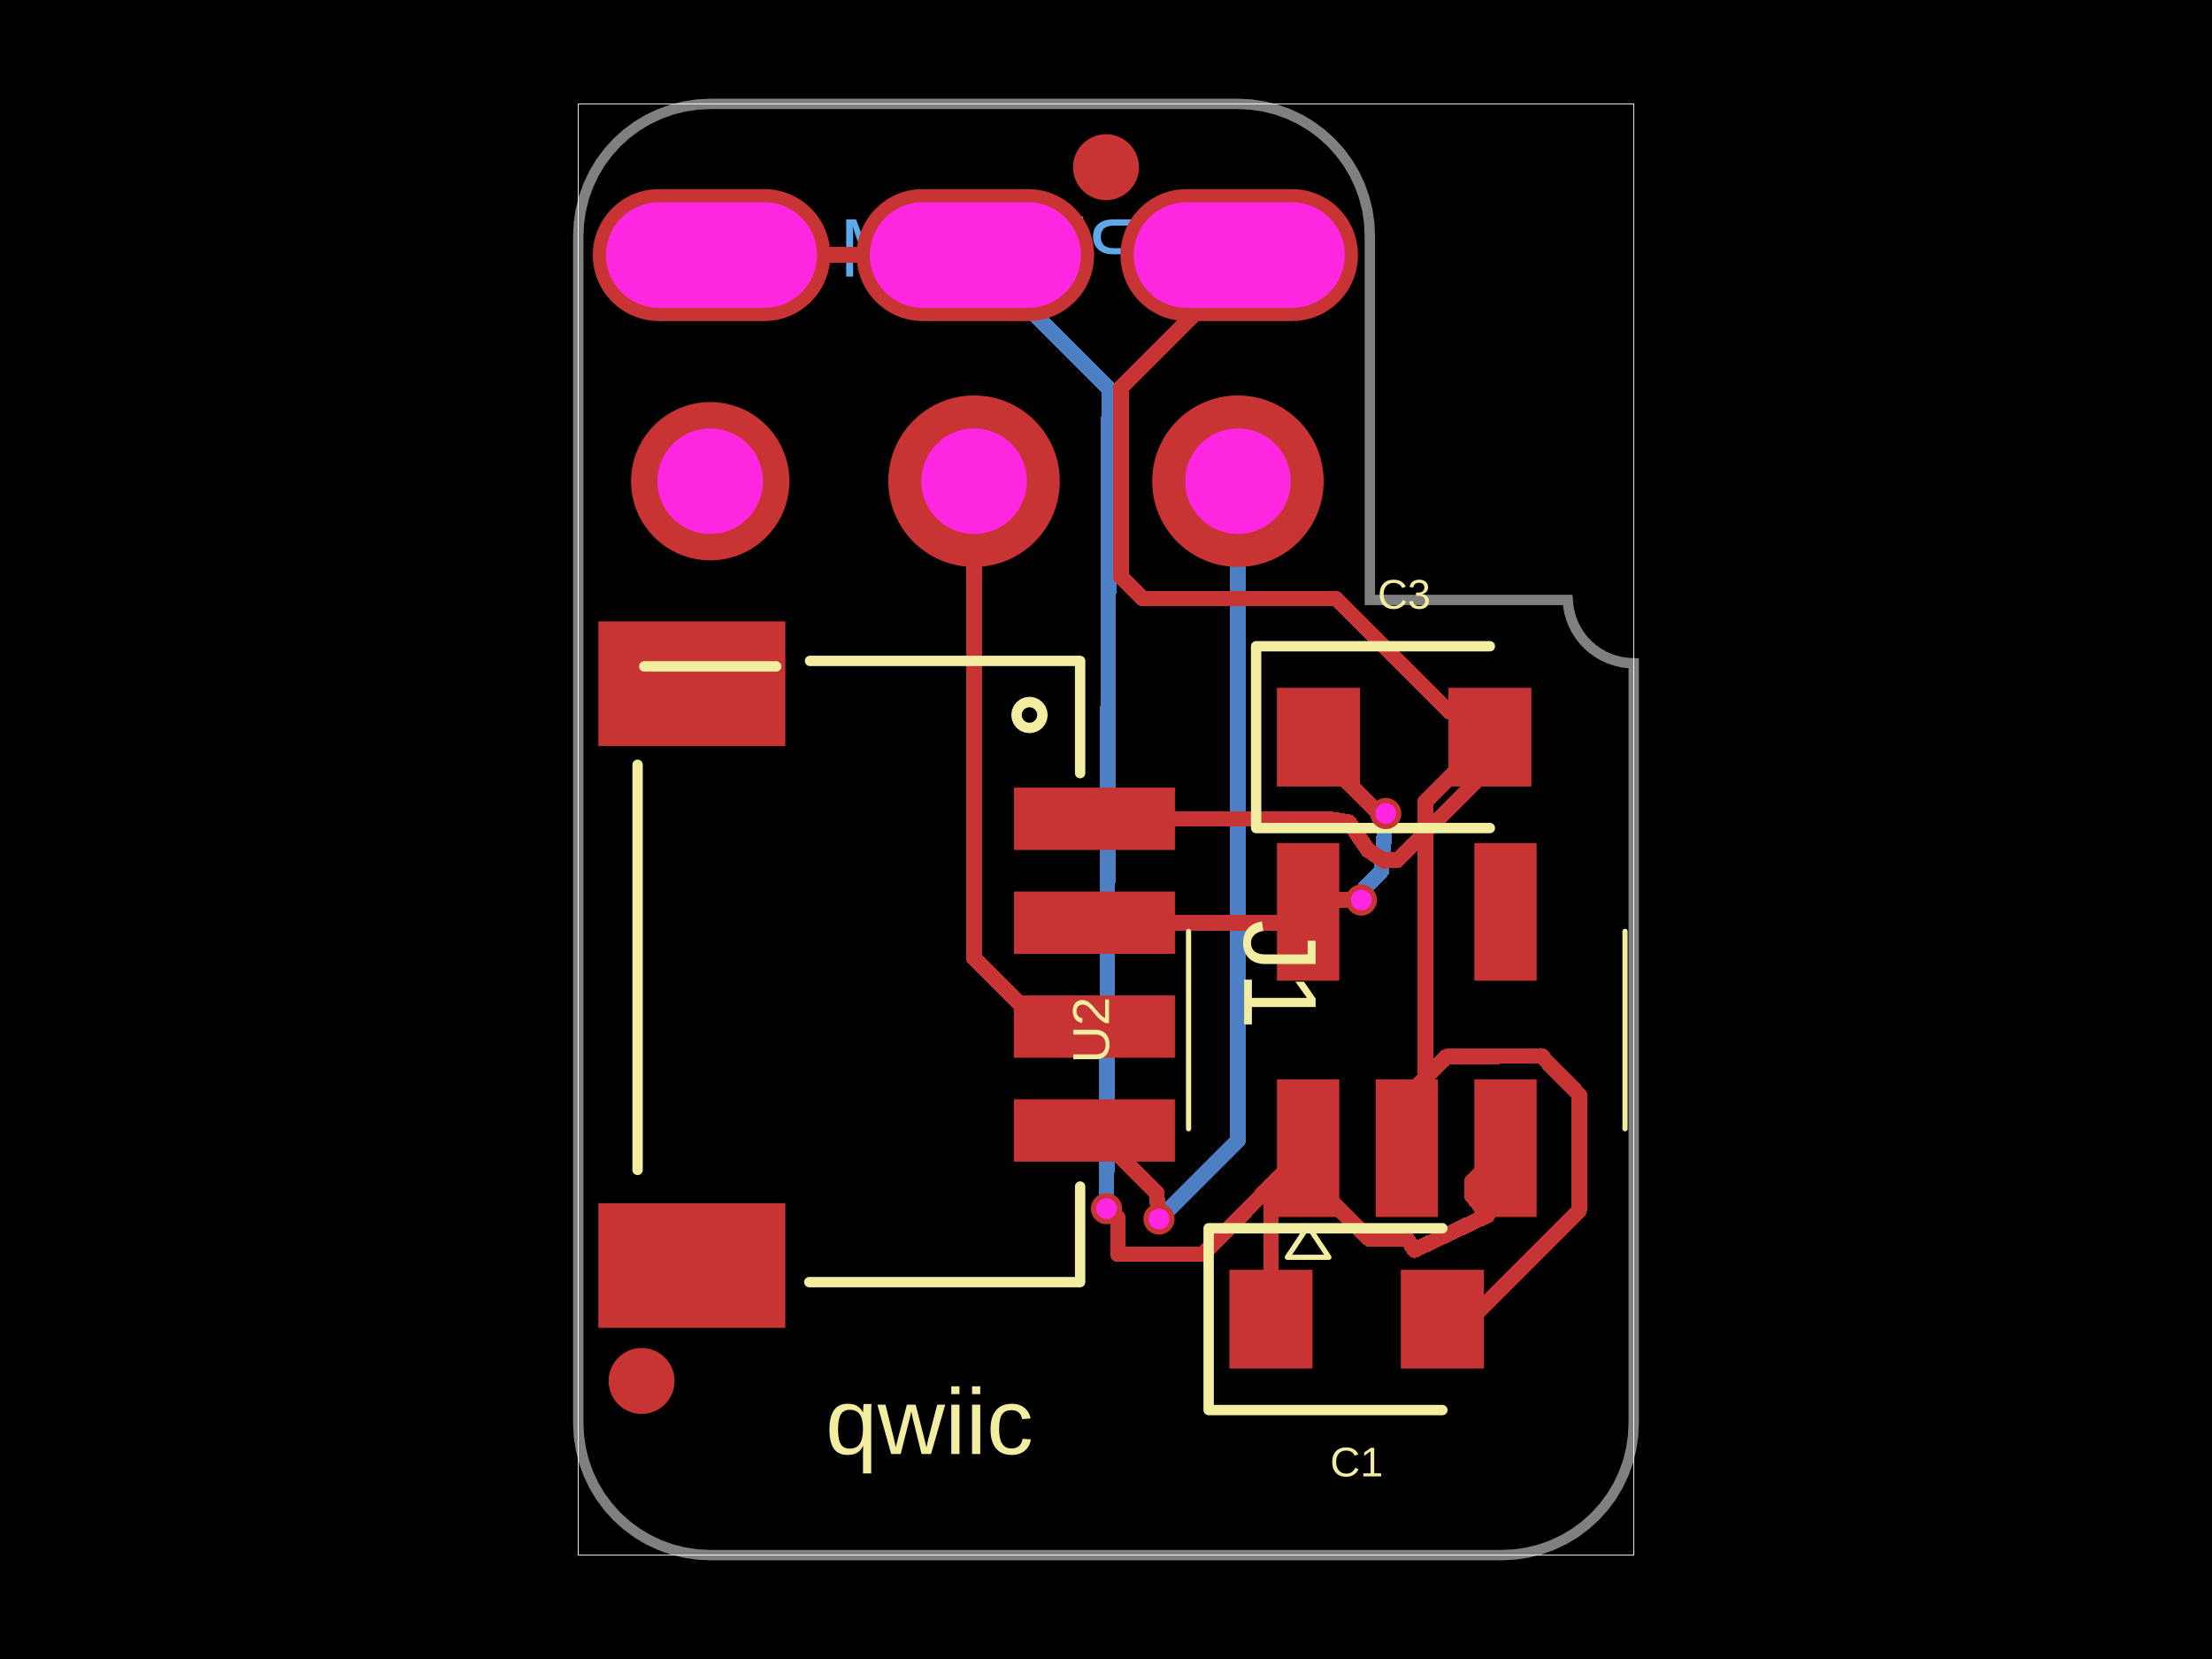
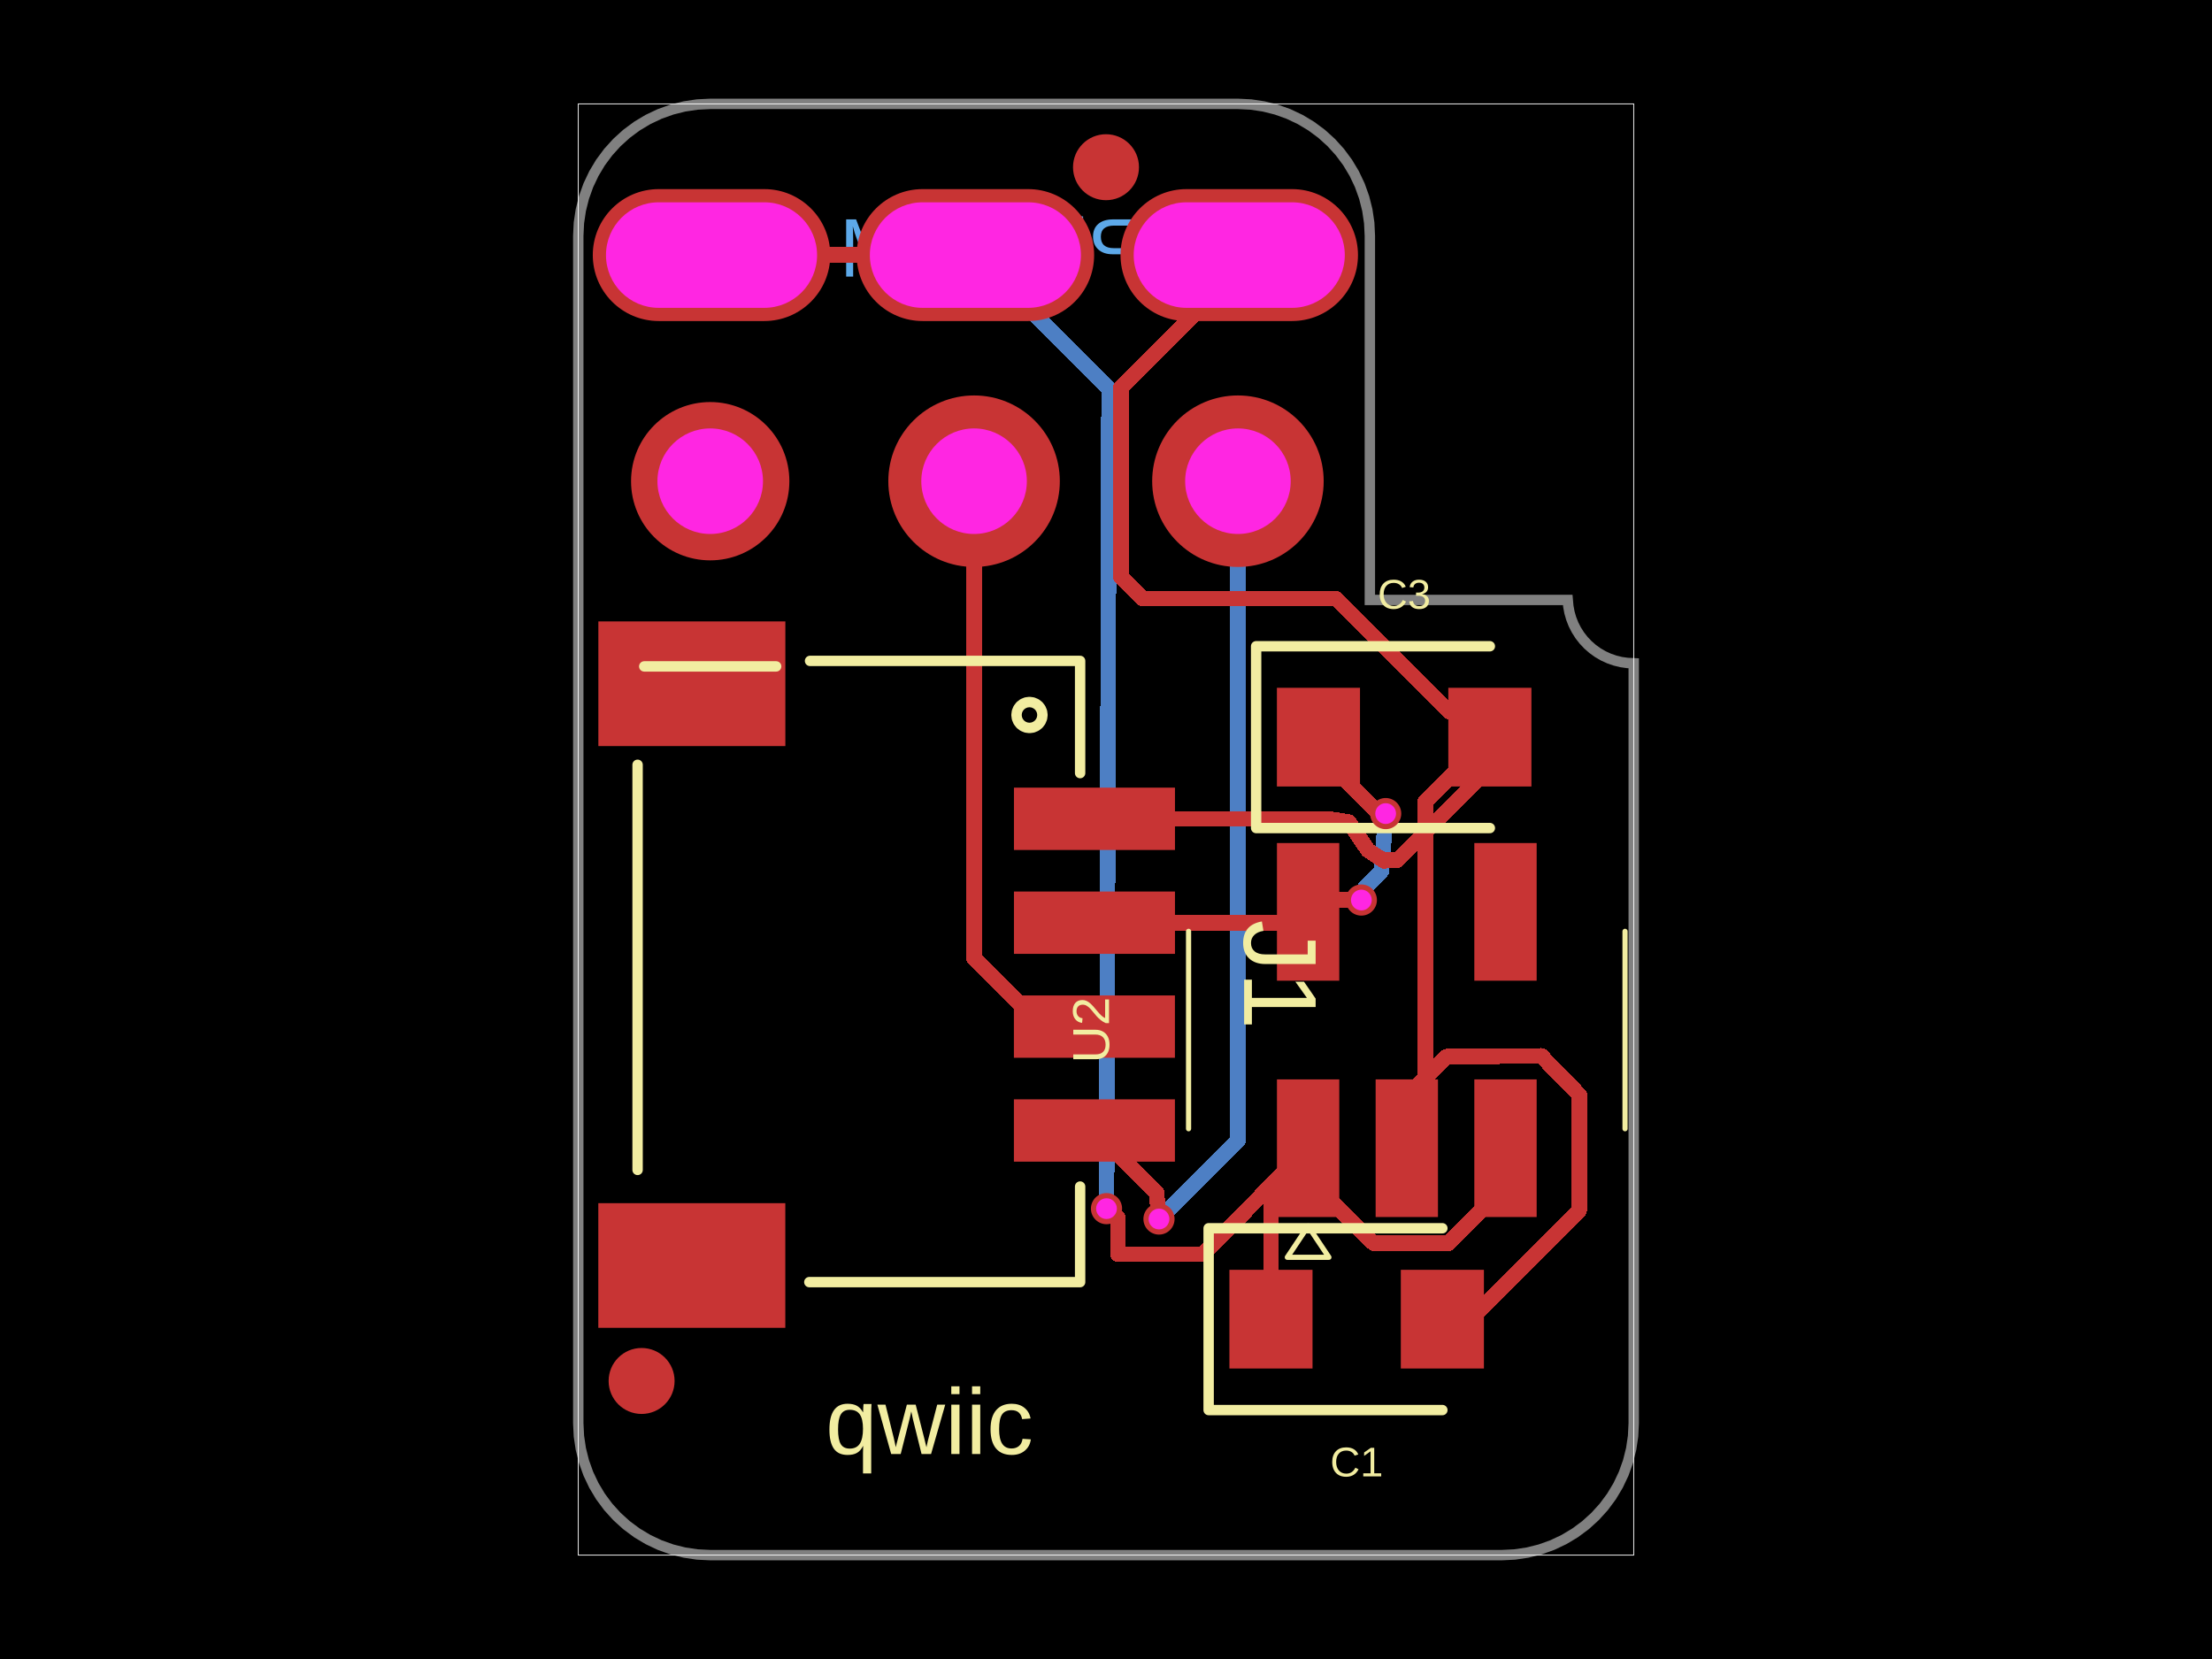
<svg xmlns="http://www.w3.org/2000/svg" width="800" height="600">
  <style />
  <rect class="boundary" x="0" y="0" fill="#000" width="800" height="600" data-type="pcb_background" data-pcb-layer="global" />
  <rect class="pcb-boundary" fill="none" stroke="#fff" stroke-width="0.3" x="209.142" y="37.57" width="381.716" height="524.859" data-type="pcb_boundary" data-pcb-layer="global" />
  <path class="pcb-board" d="M 543.143 562.43 L 256.857 562.43 L 252.18 562.2 L 247.548 561.513 L 243.006 560.375 L 238.597 558.798 L 234.364 556.795 L 230.348 554.388 L 226.587 551.599 L 223.117 548.454 L 219.973 544.985 L 217.183 541.224 L 214.776 537.208 L 212.774 532.975 L 211.197 528.566 L 210.059 524.024 L 209.372 519.392 L 209.142 514.715 L 209.142 85.285 L 209.372 80.608 L 210.059 75.976 L 211.197 71.434 L 212.774 67.025 L 214.776 62.792 L 217.183 58.776 L 219.973 55.015 L 223.117 51.546 L 226.587 48.401 L 230.348 45.612 L 234.364 43.205 L 238.597 41.202 L 243.006 39.625 L 247.548 38.487 L 252.18 37.8 L 256.857 37.57 L 447.714 37.57 L 452.391 37.8 L 457.023 38.487 L 461.565 39.625 L 465.974 41.202 L 470.207 43.205 L 474.223 45.612 L 477.984 48.401 L 481.454 51.546 L 484.598 55.015 L 487.388 58.776 L 489.795 62.792 L 491.797 67.025 L 493.374 71.434 L 494.512 75.976 L 495.199 80.608 L 495.429 85.285 L 495.429 216.977 L 567.001 216.977 L 567.201 219.251 L 567.618 221.495 L 568.247 223.69 L 569.083 225.814 L 570.119 227.848 L 571.344 229.775 L 572.748 231.575 L 574.317 233.233 L 576.037 234.733 L 577.894 236.062 L 579.868 237.208 L 581.943 238.159 L 584.1 238.908 L 586.318 239.448 L 588.578 239.772 L 590.858 239.88 L 590.858 514.715 L 590.628 519.392 L 589.941 524.024 L 588.803 528.566 L 587.226 532.975 L 585.224 537.208 L 582.817 541.224 L 580.027 544.985 L 576.883 548.454 L 573.413 551.599 L 569.652 554.388 L 565.636 556.795 L 561.403 558.798 L 556.994 560.375 L 552.452 561.513 L 547.82 562.2 L 543.143 562.43 Z" fill="none" stroke="rgba(255, 255, 255, 0.5)" stroke-width="3.757" data-type="pcb_board" data-pcb-layer="board" />
  <path class="pcb-trace" stroke="rgb(77, 127, 196)" fill="none" d="M 492.348 325.51 L 493.655 324.204" stroke-width="5.636" stroke-linecap="round" stroke-linejoin="round" shape-rendering="crispEdges" data-type="pcb_trace" data-pcb-layer="bottom" />
  <path class="pcb-trace" stroke="rgb(77, 127, 196)" fill="none" d="M 493.655 324.204 L 493.655 320.95" stroke-width="5.636" stroke-linecap="round" stroke-linejoin="round" shape-rendering="crispEdges" data-type="pcb_trace" data-pcb-layer="bottom" />
  <path class="pcb-trace" stroke="rgb(77, 127, 196)" fill="none" d="M 493.655 320.95 L 499.674 314.93" stroke-width="5.636" stroke-linecap="round" stroke-linejoin="round" shape-rendering="crispEdges" data-type="pcb_trace" data-pcb-layer="bottom" />
-   <path class="pcb-trace" stroke="rgb(77, 127, 196)" fill="none" d="M 499.674 314.93 L 501.186 294.215" stroke-width="5.636" stroke-linecap="round" stroke-linejoin="round" shape-rendering="crispEdges" data-type="pcb_trace" data-pcb-layer="bottom" />
+   <path class="pcb-trace" stroke="rgb(77, 127, 196)" fill="none" d="M 499.674 314.93 L 501.145 294.244" stroke-width="5.636" stroke-linecap="round" stroke-linejoin="round" shape-rendering="crispEdges" data-type="pcb_trace" data-pcb-layer="bottom" />
  <path class="pcb-trace" stroke="rgb(77, 127, 196)" fill="none" d="M 447.714 174.034 L 447.714 412.563" stroke-width="5.636" stroke-linecap="round" stroke-linejoin="round" shape-rendering="crispEdges" data-type="pcb_trace" data-pcb-layer="bottom" />
  <path class="pcb-trace" stroke="rgb(77, 127, 196)" fill="none" d="M 447.714 412.563 L 421.978 438.3" stroke-width="5.636" stroke-linecap="round" stroke-linejoin="round" shape-rendering="crispEdges" data-type="pcb_trace" data-pcb-layer="bottom" />
  <path class="pcb-trace" stroke="rgb(77, 127, 196)" fill="none" d="M 421.978 438.3 L 421.111 438.3" stroke-width="5.636" stroke-linecap="round" stroke-linejoin="round" shape-rendering="crispEdges" data-type="pcb_trace" data-pcb-layer="bottom" />
  <path class="pcb-trace" stroke="rgb(77, 127, 196)" fill="none" d="M 421.111 438.3 L 419.165 440.872" stroke-width="5.636" stroke-linecap="round" stroke-linejoin="round" shape-rendering="crispEdges" data-type="pcb_trace" data-pcb-layer="bottom" />
  <path class="pcb-trace" stroke="rgb(77, 127, 196)" fill="none" d="M 352.763 92.25 L 401.09 140.551" stroke-width="5.636" stroke-linecap="round" stroke-linejoin="round" shape-rendering="crispEdges" data-type="pcb_trace" data-pcb-layer="bottom" />
  <path class="pcb-trace" stroke="rgb(77, 127, 196)" fill="none" d="M 401.09 140.551 L 400.184 437.119" stroke-width="5.636" stroke-linecap="round" stroke-linejoin="round" shape-rendering="crispEdges" data-type="pcb_trace" data-pcb-layer="bottom" />
  <text x="0" y="0" dx="0" dy="0" fill="#5da9e9" font-family="Arial, sans-serif" font-size="30.056" text-anchor="middle" dominant-baseline="central" transform="matrix(-1,0,0,1,358.6725,89.60551)" class="pcb-silkscreen-text pcb-silkscreen-bottom" data-pcb-silkscreen-text-id="pcb_silkscreen_text_5" stroke="none" data-type="pcb_silkscreen_text" data-pcb-layer="bottom">Pi SHIM</text>
  <rect class="pcb-pad" fill="rgb(200, 52, 52)" x="366.709" y="322.434" width="58.235" height="22.542" data-type="pcb_smtpad" data-pcb-layer="top" data-pad-name="J1.VCC" data-pad-net-name="V3_3" />
  <rect class="pcb-pad" fill="rgb(200, 52, 52)" x="366.709" y="284.864" width="58.235" height="22.542" data-type="pcb_smtpad" data-pcb-layer="top" data-pad-name="J1.GND" data-pad-net-name="GND" />
  <rect class="pcb-pad" fill="rgb(200, 52, 52)" x="366.69" y="397.585" width="58.235" height="22.542" data-type="pcb_smtpad" data-pcb-layer="top" data-pad-name="J1.SCL" data-pad-net-name="SCL" />
  <rect class="pcb-pad" fill="rgb(200, 52, 52)" x="366.69" y="360.014" width="58.235" height="22.542" data-type="pcb_smtpad" data-pcb-layer="top" data-pad-name="J1.SDA" data-pad-net-name="SDA" />
  <rect class="pcb-pad" fill="rgb(200, 52, 52)" x="216.408" y="224.743" width="67.627" height="45.084" data-type="pcb_smtpad" data-pcb-layer="top" data-pad-name="J1.NC2" />
  <rect class="pcb-pad" fill="rgb(200, 52, 52)" x="216.389" y="435.145" width="67.627" height="45.084" data-type="pcb_smtpad" data-pcb-layer="top" data-pad-name="J1.NC1" />
  <rect class="pcb-pad" fill="rgb(200, 52, 52)" x="461.826" y="390.372" width="22.542" height="49.781" data-type="pcb_smtpad" data-pcb-layer="top" data-pad-name="U2.IN" data-pad-net-name="V5" />
  <rect class="pcb-pad" fill="rgb(200, 52, 52)" x="497.518" y="390.372" width="22.542" height="49.781" data-type="pcb_smtpad" data-pcb-layer="top" data-pad-name="U2.GND" data-pad-net-name="GND" />
  <rect class="pcb-pad" fill="rgb(200, 52, 52)" x="533.21" y="390.372" width="22.542" height="49.781" data-type="pcb_smtpad" data-pcb-layer="top" data-pad-name="U2.EN" data-pad-net-name="V5" />
  <rect class="pcb-pad" fill="rgb(200, 52, 52)" x="533.21" y="304.899" width="22.542" height="49.781" data-type="pcb_smtpad" data-pcb-layer="top" data-pad-name="U2.NC" />
  <rect class="pcb-pad" fill="rgb(200, 52, 52)" x="461.826" y="304.899" width="22.542" height="49.781" data-type="pcb_smtpad" data-pcb-layer="top" data-pad-name="U2.OUT" data-pad-net-name="V3_3" />
  <rect class="pcb-pad" fill="rgb(200, 52, 52)" x="444.634" y="459.246" width="30.056" height="35.692" data-type="pcb_smtpad" data-pcb-layer="top" data-pad-name="C1.pin1" data-pad-net-name="V5" />
  <rect class="pcb-pad" fill="rgb(200, 52, 52)" x="506.625" y="459.246" width="30.056" height="35.692" data-type="pcb_smtpad" data-pcb-layer="top" data-pad-name="C1.pin2" data-pad-net-name="GND" />
  <rect class="pcb-pad" fill="rgb(200, 52, 52)" x="461.811" y="248.754" width="30.056" height="35.692" data-type="pcb_smtpad" data-pcb-layer="top" data-pad-name="C3.pin1" data-pad-net-name="V3_3" />
  <rect class="pcb-pad" fill="rgb(200, 52, 52)" x="523.802" y="248.754" width="30.056" height="35.692" data-type="pcb_smtpad" data-pcb-layer="top" data-pad-name="C3.pin2" data-pad-net-name="GND" />
  <circle class="pcb-pad" fill="rgb(200, 52, 52)" cx="400" cy="60.473" r="11.929" data-type="pcb_smtpad" data-pcb-layer="top" />
  <circle class="pcb-pad" fill="rgb(200, 52, 52)" cx="232.045" cy="499.446" r="11.929" data-type="pcb_smtpad" data-pcb-layer="top" />
  <path class="pcb-trace" stroke="rgb(200, 52, 52)" fill="none" d="M 473.097 329.79 L 477.395 325.51" stroke-width="5.636" stroke-linecap="round" stroke-linejoin="round" shape-rendering="crispEdges" data-type="pcb_trace" data-pcb-layer="top" />
  <path class="pcb-trace" stroke="rgb(200, 52, 52)" fill="none" d="M 477.395 325.51 L 492.348 325.51" stroke-width="5.636" stroke-linecap="round" stroke-linejoin="round" shape-rendering="crispEdges" data-type="pcb_trace" data-pcb-layer="top" />
-   <path class="pcb-trace" stroke="rgb(200, 52, 52)" fill="none" d="M 501.186 294.215 L 499.37 294.74" stroke-width="5.636" stroke-linecap="round" stroke-linejoin="round" shape-rendering="crispEdges" data-type="pcb_trace" data-pcb-layer="top" />
-   <path class="pcb-trace" stroke="rgb(200, 52, 52)" fill="none" d="M 499.37 294.74 L 476.872 272.436" stroke-width="5.636" stroke-linecap="round" stroke-linejoin="round" shape-rendering="crispEdges" data-type="pcb_trace" data-pcb-layer="top" />
-   <path class="pcb-trace" stroke="rgb(200, 52, 52)" fill="none" d="M 476.872 272.436 L 476.839 266.6" stroke-width="5.636" stroke-linecap="round" stroke-linejoin="round" shape-rendering="crispEdges" data-type="pcb_trace" data-pcb-layer="top" />
+   <path class="pcb-trace" stroke="rgb(200, 52, 52)" fill="none" d="M 501.145 294.244 L 499.33 294.781" stroke-width="5.636" stroke-linecap="round" stroke-linejoin="round" shape-rendering="crispEdges" data-type="pcb_trace" data-pcb-layer="top" />
+   <path class="pcb-trace" stroke="rgb(200, 52, 52)" fill="none" d="M 499.33 294.781 L 476.862 272.446" stroke-width="5.636" stroke-linecap="round" stroke-linejoin="round" shape-rendering="crispEdges" data-type="pcb_trace" data-pcb-layer="top" />
+   <path class="pcb-trace" stroke="rgb(200, 52, 52)" fill="none" d="M 476.862 272.446 L 476.839 266.6" stroke-width="5.636" stroke-linecap="round" stroke-linejoin="round" shape-rendering="crispEdges" data-type="pcb_trace" data-pcb-layer="top" />
  <path class="pcb-trace" stroke="rgb(200, 52, 52)" fill="none" d="M 395.827 333.705 L 469.2 333.705" stroke-width="5.636" stroke-linecap="round" stroke-linejoin="round" shape-rendering="crispEdges" data-type="pcb_trace" data-pcb-layer="top" />
  <path class="pcb-trace" stroke="rgb(200, 52, 52)" fill="none" d="M 469.2 333.705 L 473.097 329.79" stroke-width="5.636" stroke-linecap="round" stroke-linejoin="round" shape-rendering="crispEdges" data-type="pcb_trace" data-pcb-layer="top" />
  <path class="pcb-trace" stroke="rgb(200, 52, 52)" fill="none" d="M 508.789 415.262 L 508.804 415.266" stroke-width="5.636" stroke-linecap="round" stroke-linejoin="round" shape-rendering="crispEdges" data-type="pcb_trace" data-pcb-layer="top" />
  <path class="pcb-trace" stroke="rgb(200, 52, 52)" fill="none" d="M 508.804 415.266 L 508.804 396.567" stroke-width="5.636" stroke-linecap="round" stroke-linejoin="round" shape-rendering="crispEdges" data-type="pcb_trace" data-pcb-layer="top" />
  <path class="pcb-trace" stroke="rgb(200, 52, 52)" fill="none" d="M 508.804 396.567 L 523.23 382.141" stroke-width="5.636" stroke-linecap="round" stroke-linejoin="round" shape-rendering="crispEdges" data-type="pcb_trace" data-pcb-layer="top" />
  <path class="pcb-trace" stroke="rgb(200, 52, 52)" fill="none" d="M 523.23 382.141 L 557.425 381.854" stroke-width="5.636" stroke-linecap="round" stroke-linejoin="round" shape-rendering="crispEdges" data-type="pcb_trace" data-pcb-layer="top" />
  <path class="pcb-trace" stroke="rgb(200, 52, 52)" fill="none" d="M 557.425 381.854 L 571.215 396.032" stroke-width="5.636" stroke-linecap="round" stroke-linejoin="round" shape-rendering="crispEdges" data-type="pcb_trace" data-pcb-layer="top" />
  <path class="pcb-trace" stroke="rgb(200, 52, 52)" fill="none" d="M 571.215 396.032 L 571.12 437.795" stroke-width="5.636" stroke-linecap="round" stroke-linejoin="round" shape-rendering="crispEdges" data-type="pcb_trace" data-pcb-layer="top" />
  <path class="pcb-trace" stroke="rgb(200, 52, 52)" fill="none" d="M 571.12 437.795 L 531.823 477.092" stroke-width="5.636" stroke-linecap="round" stroke-linejoin="round" shape-rendering="crispEdges" data-type="pcb_trace" data-pcb-layer="top" />
  <path class="pcb-trace" stroke="rgb(200, 52, 52)" fill="none" d="M 531.823 477.092 L 521.653 477.092" stroke-width="5.636" stroke-linecap="round" stroke-linejoin="round" shape-rendering="crispEdges" data-type="pcb_trace" data-pcb-layer="top" />
  <path class="pcb-trace" stroke="rgb(200, 52, 52)" fill="none" d="M 395.827 296.135 L 480.36 296.135" stroke-width="5.636" stroke-linecap="round" stroke-linejoin="round" shape-rendering="crispEdges" data-type="pcb_trace" data-pcb-layer="top" />
-   <path class="pcb-trace" stroke="rgb(200, 52, 52)" fill="none" d="M 480.36 296.135 L 487.814 297.303" stroke-width="5.636" stroke-linecap="round" stroke-linejoin="round" shape-rendering="crispEdges" data-type="pcb_trace" data-pcb-layer="top" />
-   <path class="pcb-trace" stroke="rgb(200, 52, 52)" fill="none" d="M 487.814 297.303 L 494.792 307.476" stroke-width="5.636" stroke-linecap="round" stroke-linejoin="round" shape-rendering="crispEdges" data-type="pcb_trace" data-pcb-layer="top" />
-   <path class="pcb-trace" stroke="rgb(200, 52, 52)" fill="none" d="M 494.792 307.476 L 500.614 311.346" stroke-width="5.636" stroke-linecap="round" stroke-linejoin="round" shape-rendering="crispEdges" data-type="pcb_trace" data-pcb-layer="top" />
+   <path class="pcb-trace" stroke="rgb(200, 52, 52)" fill="none" d="M 480.36 296.135 L 487.794 297.301" stroke-width="5.636" stroke-linecap="round" stroke-linejoin="round" shape-rendering="crispEdges" data-type="pcb_trace" data-pcb-layer="top" />
+   <path class="pcb-trace" stroke="rgb(200, 52, 52)" fill="none" d="M 487.794 297.301 L 494.757 307.5" stroke-width="5.636" stroke-linecap="round" stroke-linejoin="round" shape-rendering="crispEdges" data-type="pcb_trace" data-pcb-layer="top" />
+   <path class="pcb-trace" stroke="rgb(200, 52, 52)" fill="none" d="M 494.757 307.5 L 500.614 311.346" stroke-width="5.636" stroke-linecap="round" stroke-linejoin="round" shape-rendering="crispEdges" data-type="pcb_trace" data-pcb-layer="top" />
  <path class="pcb-trace" stroke="rgb(200, 52, 52)" fill="none" d="M 500.614 311.346 L 500.122 311.099" stroke-width="5.636" stroke-linecap="round" stroke-linejoin="round" shape-rendering="crispEdges" data-type="pcb_trace" data-pcb-layer="top" />
  <path class="pcb-trace" stroke="rgb(200, 52, 52)" fill="none" d="M 500.122 311.099 L 505.383 311.099" stroke-width="5.636" stroke-linecap="round" stroke-linejoin="round" shape-rendering="crispEdges" data-type="pcb_trace" data-pcb-layer="top" />
  <path class="pcb-trace" stroke="rgb(200, 52, 52)" fill="none" d="M 505.383 311.099 L 535.199 281.283" stroke-width="5.636" stroke-linecap="round" stroke-linejoin="round" shape-rendering="crispEdges" data-type="pcb_trace" data-pcb-layer="top" />
  <path class="pcb-trace" stroke="rgb(200, 52, 52)" fill="none" d="M 535.199 281.283 L 535.199 270.231" stroke-width="5.636" stroke-linecap="round" stroke-linejoin="round" shape-rendering="crispEdges" data-type="pcb_trace" data-pcb-layer="top" />
  <path class="pcb-trace" stroke="rgb(200, 52, 52)" fill="none" d="M 535.199 270.231 L 538.83 266.6" stroke-width="5.636" stroke-linecap="round" stroke-linejoin="round" shape-rendering="crispEdges" data-type="pcb_trace" data-pcb-layer="top" />
  <path class="pcb-trace" stroke="rgb(200, 52, 52)" fill="none" d="M 508.789 415.262 L 515.44 408.63" stroke-width="5.636" stroke-linecap="round" stroke-linejoin="round" shape-rendering="crispEdges" data-type="pcb_trace" data-pcb-layer="top" />
  <path class="pcb-trace" stroke="rgb(200, 52, 52)" fill="none" d="M 515.44 408.63 L 515.44 289.99" stroke-width="5.636" stroke-linecap="round" stroke-linejoin="round" shape-rendering="crispEdges" data-type="pcb_trace" data-pcb-layer="top" />
  <path class="pcb-trace" stroke="rgb(200, 52, 52)" fill="none" d="M 515.44 289.99 L 538.83 266.6" stroke-width="5.636" stroke-linecap="round" stroke-linejoin="round" shape-rendering="crispEdges" data-type="pcb_trace" data-pcb-layer="top" />
  <path class="pcb-trace" stroke="rgb(200, 52, 52)" fill="none" d="M 448.192 92.25 L 448.192 97.425" stroke-width="5.636" stroke-linecap="round" stroke-linejoin="round" shape-rendering="crispEdges" data-type="pcb_trace" data-pcb-layer="top" />
  <path class="pcb-trace" stroke="rgb(200, 52, 52)" fill="none" d="M 448.192 97.425 L 405.367 140.249" stroke-width="5.636" stroke-linecap="round" stroke-linejoin="round" shape-rendering="crispEdges" data-type="pcb_trace" data-pcb-layer="top" />
  <path class="pcb-trace" stroke="rgb(200, 52, 52)" fill="none" d="M 405.367 140.249 L 405.367 208.519" stroke-width="5.636" stroke-linecap="round" stroke-linejoin="round" shape-rendering="crispEdges" data-type="pcb_trace" data-pcb-layer="top" />
  <path class="pcb-trace" stroke="rgb(200, 52, 52)" fill="none" d="M 405.367 208.519 L 413.364 216.515" stroke-width="5.636" stroke-linecap="round" stroke-linejoin="round" shape-rendering="crispEdges" data-type="pcb_trace" data-pcb-layer="top" />
  <path class="pcb-trace" stroke="rgb(200, 52, 52)" fill="none" d="M 413.364 216.515 L 483.225 216.515" stroke-width="5.636" stroke-linecap="round" stroke-linejoin="round" shape-rendering="crispEdges" data-type="pcb_trace" data-pcb-layer="top" />
  <path class="pcb-trace" stroke="rgb(200, 52, 52)" fill="none" d="M 483.225 216.515 L 523.961 257.252" stroke-width="5.636" stroke-linecap="round" stroke-linejoin="round" shape-rendering="crispEdges" data-type="pcb_trace" data-pcb-layer="top" />
  <path class="pcb-trace" stroke="rgb(200, 52, 52)" fill="none" d="M 523.961 257.252 L 529.482 257.252" stroke-width="5.636" stroke-linecap="round" stroke-linejoin="round" shape-rendering="crispEdges" data-type="pcb_trace" data-pcb-layer="top" />
  <path class="pcb-trace" stroke="rgb(200, 52, 52)" fill="none" d="M 529.482 257.252 L 538.83 266.6" stroke-width="5.636" stroke-linecap="round" stroke-linejoin="round" shape-rendering="crispEdges" data-type="pcb_trace" data-pcb-layer="top" />
  <path class="pcb-trace" stroke="rgb(200, 52, 52)" fill="none" d="M 419.165 440.872 L 418.259 431.309" stroke-width="5.636" stroke-linecap="round" stroke-linejoin="round" shape-rendering="crispEdges" data-type="pcb_trace" data-pcb-layer="top" />
  <path class="pcb-trace" stroke="rgb(200, 52, 52)" fill="none" d="M 418.259 431.309 L 395.807 408.856" stroke-width="5.636" stroke-linecap="round" stroke-linejoin="round" shape-rendering="crispEdges" data-type="pcb_trace" data-pcb-layer="top" />
  <path class="pcb-trace" stroke="rgb(200, 52, 52)" fill="none" d="M 352.286 174.034 L 352.286 346.514" stroke-width="5.636" stroke-linecap="round" stroke-linejoin="round" shape-rendering="crispEdges" data-type="pcb_trace" data-pcb-layer="top" />
  <path class="pcb-trace" stroke="rgb(200, 52, 52)" fill="none" d="M 352.286 346.514 L 377.031 371.259" stroke-width="5.636" stroke-linecap="round" stroke-linejoin="round" shape-rendering="crispEdges" data-type="pcb_trace" data-pcb-layer="top" />
  <path class="pcb-trace" stroke="rgb(200, 52, 52)" fill="none" d="M 377.031 371.259 L 395.78 371.259" stroke-width="5.636" stroke-linecap="round" stroke-linejoin="round" shape-rendering="crispEdges" data-type="pcb_trace" data-pcb-layer="top" />
  <path class="pcb-trace" stroke="rgb(200, 52, 52)" fill="none" d="M 395.78 371.259 L 395.807 371.285" stroke-width="5.636" stroke-linecap="round" stroke-linejoin="round" shape-rendering="crispEdges" data-type="pcb_trace" data-pcb-layer="top" />
  <path class="pcb-trace" stroke="rgb(200, 52, 52)" fill="none" d="M 473.097 415.262 L 459.662 428.716" stroke-width="5.636" stroke-linecap="round" stroke-linejoin="round" shape-rendering="crispEdges" data-type="pcb_trace" data-pcb-layer="top" />
  <path class="pcb-trace" stroke="rgb(200, 52, 52)" fill="none" d="M 459.662 428.716 L 459.662 477.092" stroke-width="5.636" stroke-linecap="round" stroke-linejoin="round" shape-rendering="crispEdges" data-type="pcb_trace" data-pcb-layer="top" />
  <path class="pcb-trace" stroke="rgb(200, 52, 52)" fill="none" d="M 473.097 415.262 L 473.097 425.91" stroke-width="5.636" stroke-linecap="round" stroke-linejoin="round" shape-rendering="crispEdges" data-type="pcb_trace" data-pcb-layer="top" />
  <path class="pcb-trace" stroke="rgb(200, 52, 52)" fill="none" d="M 473.097 425.91 L 491.573 444.387" stroke-width="5.636" stroke-linecap="round" stroke-linejoin="round" shape-rendering="crispEdges" data-type="pcb_trace" data-pcb-layer="top" />
-   <path class="pcb-trace" stroke="rgb(200, 52, 52)" fill="none" d="M 491.573 444.387 L 495.3 448.114" stroke-width="5.636" stroke-linecap="round" stroke-linejoin="round" shape-rendering="crispEdges" data-type="pcb_trace" data-pcb-layer="top" />
-   <path class="pcb-trace" stroke="rgb(200, 52, 52)" fill="none" d="M 495.3 448.114 L 508.94 448.114" stroke-width="5.636" stroke-linecap="round" stroke-linejoin="round" shape-rendering="crispEdges" data-type="pcb_trace" data-pcb-layer="top" />
-   <path class="pcb-trace" stroke="rgb(200, 52, 52)" fill="none" d="M 508.94 448.114 L 511.548 452.108" stroke-width="5.636" stroke-linecap="round" stroke-linejoin="round" shape-rendering="crispEdges" data-type="pcb_trace" data-pcb-layer="top" />
-   <path class="pcb-trace" stroke="rgb(200, 52, 52)" fill="none" d="M 511.548 452.108 L 537.995 439.523" stroke-width="5.636" stroke-linecap="round" stroke-linejoin="round" shape-rendering="crispEdges" data-type="pcb_trace" data-pcb-layer="top" />
-   <path class="pcb-trace" stroke="rgb(200, 52, 52)" fill="none" d="M 537.995 439.523 L 532.26 432.327" stroke-width="5.636" stroke-linecap="round" stroke-linejoin="round" shape-rendering="crispEdges" data-type="pcb_trace" data-pcb-layer="top" />
-   <path class="pcb-trace" stroke="rgb(200, 52, 52)" fill="none" d="M 532.26 432.327 L 532.26 427.502" stroke-width="5.636" stroke-linecap="round" stroke-linejoin="round" shape-rendering="crispEdges" data-type="pcb_trace" data-pcb-layer="top" />
-   <path class="pcb-trace" stroke="rgb(200, 52, 52)" fill="none" d="M 532.26 427.502 L 544.481 415.262" stroke-width="5.636" stroke-linecap="round" stroke-linejoin="round" shape-rendering="crispEdges" data-type="pcb_trace" data-pcb-layer="top" />
+   <path class="pcb-trace" stroke="rgb(200, 52, 52)" fill="none" d="M 491.573 444.387 L 496.852 449.666" stroke-width="5.636" stroke-linecap="round" stroke-linejoin="round" shape-rendering="crispEdges" data-type="pcb_trace" data-pcb-layer="top" />
+   <path class="pcb-trace" stroke="rgb(200, 52, 52)" fill="none" d="M 496.852 449.666 L 518.713 449.666" stroke-width="5.636" stroke-linecap="round" stroke-linejoin="round" shape-rendering="crispEdges" data-type="pcb_trace" data-pcb-layer="top" />
+   <path class="pcb-trace" stroke="rgb(200, 52, 52)" fill="none" d="M 518.713 449.666 L 523.88 449.666" stroke-width="5.636" stroke-linecap="round" stroke-linejoin="round" shape-rendering="crispEdges" data-type="pcb_trace" data-pcb-layer="top" />
+   <path class="pcb-trace" stroke="rgb(200, 52, 52)" fill="none" d="M 523.88 449.666 L 541.002 432.544" stroke-width="5.636" stroke-linecap="round" stroke-linejoin="round" shape-rendering="crispEdges" data-type="pcb_trace" data-pcb-layer="top" />
+   <path class="pcb-trace" stroke="rgb(200, 52, 52)" fill="none" d="M 541.002 432.544 L 541.002 418.76" stroke-width="5.636" stroke-linecap="round" stroke-linejoin="round" shape-rendering="crispEdges" data-type="pcb_trace" data-pcb-layer="top" />
+   <path class="pcb-trace" stroke="rgb(200, 52, 52)" fill="none" d="M 541.002 418.76 L 544.481 415.262" stroke-width="5.636" stroke-linecap="round" stroke-linejoin="round" shape-rendering="crispEdges" data-type="pcb_trace" data-pcb-layer="top" />
  <path class="pcb-trace" stroke="rgb(200, 52, 52)" fill="none" d="M 257.334 92.25 L 257.36 92.25" stroke-width="5.636" stroke-linecap="round" stroke-linejoin="round" shape-rendering="crispEdges" data-type="pcb_trace" data-pcb-layer="top" />
  <path class="pcb-trace" stroke="rgb(200, 52, 52)" fill="none" d="M 257.36 92.25 L 352.763 92.25" stroke-width="5.636" stroke-linecap="round" stroke-linejoin="round" shape-rendering="crispEdges" data-type="pcb_trace" data-pcb-layer="top" />
  <path class="pcb-trace" stroke="rgb(200, 52, 52)" fill="none" d="M 400.184 437.119 L 404.366 440.597" stroke-width="5.636" stroke-linecap="round" stroke-linejoin="round" shape-rendering="crispEdges" data-type="pcb_trace" data-pcb-layer="top" />
  <path class="pcb-trace" stroke="rgb(200, 52, 52)" fill="none" d="M 404.366 440.597 L 404.366 453.654" stroke-width="5.636" stroke-linecap="round" stroke-linejoin="round" shape-rendering="crispEdges" data-type="pcb_trace" data-pcb-layer="top" />
  <path class="pcb-trace" stroke="rgb(200, 52, 52)" fill="none" d="M 404.366 453.654 L 434.955 453.637" stroke-width="5.636" stroke-linecap="round" stroke-linejoin="round" shape-rendering="crispEdges" data-type="pcb_trace" data-pcb-layer="top" />
  <path class="pcb-trace" stroke="rgb(200, 52, 52)" fill="none" d="M 434.955 453.637 L 473.097 415.262" stroke-width="5.636" stroke-linecap="round" stroke-linejoin="round" shape-rendering="crispEdges" data-type="pcb_trace" data-pcb-layer="top" />
  <path class="pcb-silkscreen pcb-silkscreen-top" d="M 232.999 241.014 L 280.714 241.014" fill="none" stroke="#f2eda1" stroke-width="3.757" stroke-linecap="round" stroke-linejoin="round" data-pcb-component-id="pcb_component_0" data-pcb-silkscreen-path-id="pcb_silkscreen_path_0" data-type="pcb_silkscreen_path" data-pcb-layer="top" />
  <path class="pcb-silkscreen pcb-silkscreen-top" d="M 230.592 276.595 L 230.592 423.119" fill="none" stroke="#f2eda1" stroke-width="3.757" stroke-linecap="round" stroke-linejoin="round" data-pcb-component-id="pcb_component_1" data-pcb-silkscreen-path-id="pcb_silkscreen_path_1" data-type="pcb_silkscreen_path" data-pcb-layer="top" />
  <path class="pcb-silkscreen pcb-silkscreen-top" d="M 390.64 279.598 L 390.64 239.025 L 292.959 239.025" fill="none" stroke="#f2eda1" stroke-width="3.757" stroke-linecap="round" stroke-linejoin="round" data-pcb-component-id="pcb_component_1" data-pcb-silkscreen-path-id="pcb_silkscreen_path_2" data-type="pcb_silkscreen_path" data-pcb-layer="top" />
  <path class="pcb-silkscreen pcb-silkscreen-top" d="M 390.64 429.13 L 390.64 463.695 L 292.702 463.695" fill="none" stroke="#f2eda1" stroke-width="3.757" stroke-linecap="round" stroke-linejoin="round" data-pcb-component-id="pcb_component_1" data-pcb-silkscreen-path-id="pcb_silkscreen_path_3" data-type="pcb_silkscreen_path" data-pcb-layer="top" />
  <path class="pcb-silkscreen pcb-silkscreen-top" d="M 372.322 263.279 L 371.107 263.119 L 369.975 262.65 L 369.002 261.904 L 368.256 260.931 L 367.787 259.799 L 367.627 258.584 L 367.787 257.369 L 368.256 256.236 L 369.002 255.264 L 369.975 254.518 L 371.107 254.049 L 372.322 253.889 L 373.538 254.049 L 374.67 254.518 L 375.642 255.264 L 376.388 256.236 L 376.858 257.369 L 377.018 258.584 L 376.858 259.799 L 376.388 260.931 L 375.642 261.904 L 374.67 262.65 L 373.538 263.119 L 372.322 263.279 Z" fill="none" stroke="#f2eda1" stroke-width="3.757" stroke-linecap="round" stroke-linejoin="round" data-pcb-component-id="pcb_component_1" data-pcb-silkscreen-path-id="pcb_silkscreen_path_4" data-type="pcb_silkscreen_path" data-pcb-layer="top" />
  <text x="0" y="0" dx="0" dy="0" fill="#f2eda1" font-family="Arial, sans-serif" font-size="37.57" text-anchor="middle" dominant-baseline="central" transform="matrix(-3.8285686989269494e-16,1,-1,-3.8285686989269494e-16,462.98,352.4955)" class="pcb-silkscreen-text pcb-silkscreen-top" data-pcb-silkscreen-text-id="pcb_silkscreen_text_0" stroke="none" data-type="pcb_silkscreen_text" data-pcb-layer="top">J1</text>
  <text x="0" y="0" dx="0" dy="0" fill="#f2eda1" font-family="Arial, sans-serif" font-size="18.785" text-anchor="middle" dominant-baseline="central" transform="matrix(6.123233995736766e-17,-1,1,6.123233995736766e-17,394.5748,372.526)" class="pcb-silkscreen-text pcb-silkscreen-top" data-pcb-silkscreen-text-id="pcb_silkscreen_text_1" stroke="none" data-type="pcb_silkscreen_text" data-pcb-layer="top">U2</text>
  <path class="pcb-silkscreen pcb-silkscreen-top" d="M 429.862 408.218 L 429.862 336.834" fill="none" stroke="#f2eda1" stroke-width="1.879" stroke-linecap="round" stroke-linejoin="round" data-pcb-component-id="pcb_component_2" data-pcb-silkscreen-path-id="pcb_silkscreen_path_5" data-type="pcb_silkscreen_path" data-pcb-layer="top" />
  <path class="pcb-silkscreen pcb-silkscreen-top" d="M 587.716 408.218 L 587.716 336.834" fill="none" stroke="#f2eda1" stroke-width="1.879" stroke-linecap="round" stroke-linejoin="round" data-pcb-component-id="pcb_component_2" data-pcb-silkscreen-path-id="pcb_silkscreen_path_6" data-type="pcb_silkscreen_path" data-pcb-layer="top" />
  <path class="pcb-silkscreen pcb-silkscreen-top" d="M 473.097 443.44 L 465.583 454.711 L 480.611 454.711 L 473.097 443.44 Z" fill="none" stroke="#f2eda1" stroke-width="1.879" stroke-linecap="round" stroke-linejoin="round" data-pcb-component-id="pcb_component_2" data-pcb-silkscreen-path-id="pcb_silkscreen_path_7" data-type="pcb_silkscreen_path" data-pcb-layer="top" />
  <path class="pcb-silkscreen pcb-silkscreen-top" d="M 521.653 444.218 L 437.12 444.218 L 437.12 509.966 L 521.653 509.966" fill="none" stroke="#f2eda1" stroke-width="3.757" stroke-linecap="round" stroke-linejoin="round" data-pcb-component-id="pcb_component_3" data-pcb-silkscreen-path-id="pcb_silkscreen_path_8" data-type="pcb_silkscreen_path" data-pcb-layer="top" />
  <text x="0" y="0" dx="0" dy="0" fill="#f2eda1" font-family="Arial, sans-serif" font-size="15.028" text-anchor="middle" dominant-baseline="central" transform="matrix(1,0,0,1,490.6575,528.7514)" class="pcb-silkscreen-text pcb-silkscreen-top" data-pcb-silkscreen-text-id="pcb_silkscreen_text_2" stroke="none" data-type="pcb_silkscreen_text" data-pcb-layer="top">C1</text>
  <path class="pcb-silkscreen pcb-silkscreen-top" d="M 538.83 233.726 L 454.297 233.726 L 454.297 299.474 L 538.83 299.474" fill="none" stroke="#f2eda1" stroke-width="3.757" stroke-linecap="round" stroke-linejoin="round" data-pcb-component-id="pcb_component_4" data-pcb-silkscreen-path-id="pcb_silkscreen_path_9" data-type="pcb_silkscreen_path" data-pcb-layer="top" />
  <text x="0" y="0" dx="0" dy="0" fill="#f2eda1" font-family="Arial, sans-serif" font-size="15.028" text-anchor="middle" dominant-baseline="central" transform="matrix(1,0,0,1,507.8347,214.9405)" class="pcb-silkscreen-text pcb-silkscreen-top" data-pcb-silkscreen-text-id="pcb_silkscreen_text_3" stroke="none" data-type="pcb_silkscreen_text" data-pcb-layer="top">C3</text>
  <text x="0" y="0" dx="0" dy="0" fill="#f2eda1" font-family="Arial, sans-serif" font-size="33.813" text-anchor="middle" dominant-baseline="central" transform="matrix(1,0,0,1,336.1302,514.1515)" class="pcb-silkscreen-text pcb-silkscreen-top" data-pcb-silkscreen-text-id="pcb_silkscreen_text_4" stroke="none" data-type="pcb_silkscreen_text" data-pcb-layer="top">qwiic</text>
  <g data-type="pcb_plated_hole" data-pcb-layer="through" data-pad-name="J9.NC" data-pad-net-name="NC">
    <circle class="pcb-hole-outer" fill="rgb(200, 52, 52)" cx="256.857" cy="174.034" r="28.629" data-type="pcb_plated_hole" data-pcb-layer="top" />
    <circle class="pcb-hole-inner" fill="#FF26E2" cx="256.857" cy="174.034" r="19.086" data-type="pcb_plated_hole_drill" data-pcb-layer="drill" />
  </g>
  <g data-type="pcb_plated_hole" data-pcb-layer="through" data-pad-name="J9.5V_A" data-pad-net-name="V5">
    <path class="pcb-hole-outer" fill="rgb(200, 52, 52)" d="M-19.086,-23.857 h38.172 a23.857,23.857 0 0 1 0,47.714 h-38.172 a23.857,23.857 0 0 1 0,-47.714 z" transform="translate(257.3338 92.25047)" data-type="pcb_plated_hole" data-pcb-layer="top" />
    <path class="pcb-hole-inner" fill="#FF26E2" d="M-19.086,-19.086 h38.172 a19.086,19.086 0 0 1 0,38.172 h-38.172 a19.086,19.086 0 0 1 0,-38.172 z" transform="translate(257.3338 92.25047)" data-type="pcb_plated_hole_drill" data-pcb-layer="drill" />
  </g>
  <g data-type="pcb_plated_hole" data-pcb-layer="through" data-pad-name="J9.SDA" data-pad-net-name="SDA">
    <circle class="pcb-hole-outer" fill="rgb(200, 52, 52)" cx="352.286" cy="174.034" r="31.014" data-type="pcb_plated_hole" data-pcb-layer="top" />
    <circle class="pcb-hole-inner" fill="#FF26E2" cx="352.286" cy="174.034" r="19.086" data-type="pcb_plated_hole_drill" data-pcb-layer="drill" />
  </g>
  <g data-type="pcb_plated_hole" data-pcb-layer="through" data-pad-name="J9.5V_B" data-pad-net-name="V5">
    <path class="pcb-hole-outer" fill="rgb(200, 52, 52)" d="M-19.086,-23.857 h38.172 a23.857,23.857 0 0 1 0,47.714 h-38.172 a23.857,23.857 0 0 1 0,-47.714 z" transform="translate(352.7627 92.25047)" data-type="pcb_plated_hole" data-pcb-layer="top" />
    <path class="pcb-hole-inner" fill="#FF26E2" d="M-19.086,-19.086 h38.172 a19.086,19.086 0 0 1 0,38.172 h-38.172 a19.086,19.086 0 0 1 0,-38.172 z" transform="translate(352.7627 92.25047)" data-type="pcb_plated_hole_drill" data-pcb-layer="drill" />
  </g>
  <g data-type="pcb_plated_hole" data-pcb-layer="through" data-pad-name="J9.SCL" data-pad-net-name="SCL">
    <circle class="pcb-hole-outer" fill="rgb(200, 52, 52)" cx="447.714" cy="174.034" r="31.014" data-type="pcb_plated_hole" data-pcb-layer="top" />
    <circle class="pcb-hole-inner" fill="#FF26E2" cx="447.714" cy="174.034" r="19.086" data-type="pcb_plated_hole_drill" data-pcb-layer="drill" />
  </g>
  <g data-type="pcb_plated_hole" data-pcb-layer="through" data-pad-name="J9.GND" data-pad-net-name="GND">
    <path class="pcb-hole-outer" fill="rgb(200, 52, 52)" d="M-19.086,-23.857 h38.172 a23.857,23.857 0 0 1 0,47.714 h-38.172 a23.857,23.857 0 0 1 0,-47.714 z" transform="translate(448.1916 92.25047)" data-type="pcb_plated_hole" data-pcb-layer="top" />
    <path class="pcb-hole-inner" fill="#FF26E2" d="M-19.086,-19.086 h38.172 a19.086,19.086 0 0 1 0,38.172 h-38.172 a19.086,19.086 0 0 1 0,-38.172 z" transform="translate(448.1916 92.25047)" data-type="pcb_plated_hole_drill" data-pcb-layer="drill" />
  </g>
  <g data-type="pcb_via" data-pcb-layer="through">
    <circle class="pcb-hole-outer" fill="rgb(200, 52, 52)" cx="492.348" cy="325.51" r="5.636" data-type="pcb_via" data-pcb-layer="top" />
    <circle class="pcb-hole-inner" fill="#FF26E2" cx="492.348" cy="325.51" r="3.757" data-type="pcb_via" data-pcb-layer="drill" />
  </g>
  <g data-type="pcb_via" data-pcb-layer="through">
-     <circle class="pcb-hole-outer" fill="rgb(200, 52, 52)" cx="501.186" cy="294.215" r="5.636" data-type="pcb_via" data-pcb-layer="top" />
-     <circle class="pcb-hole-inner" fill="#FF26E2" cx="501.186" cy="294.215" r="3.757" data-type="pcb_via" data-pcb-layer="drill" />
+     <circle class="pcb-hole-outer" fill="rgb(200, 52, 52)" cx="501.145" cy="294.244" r="5.636" data-type="pcb_via" data-pcb-layer="top" />
+     <circle class="pcb-hole-inner" fill="#FF26E2" cx="501.145" cy="294.244" r="3.757" data-type="pcb_via" data-pcb-layer="drill" />
  </g>
  <g data-type="pcb_via" data-pcb-layer="through">
    <circle class="pcb-hole-outer" fill="rgb(200, 52, 52)" cx="419.165" cy="440.872" r="5.636" data-type="pcb_via" data-pcb-layer="top" />
    <circle class="pcb-hole-inner" fill="#FF26E2" cx="419.165" cy="440.872" r="3.757" data-type="pcb_via" data-pcb-layer="drill" />
  </g>
  <g data-type="pcb_via" data-pcb-layer="through">
    <circle class="pcb-hole-outer" fill="rgb(200, 52, 52)" cx="400.184" cy="437.119" r="5.636" data-type="pcb_via" data-pcb-layer="top" />
    <circle class="pcb-hole-inner" fill="#FF26E2" cx="400.184" cy="437.119" r="3.757" data-type="pcb_via" data-pcb-layer="drill" />
  </g>
</svg>
